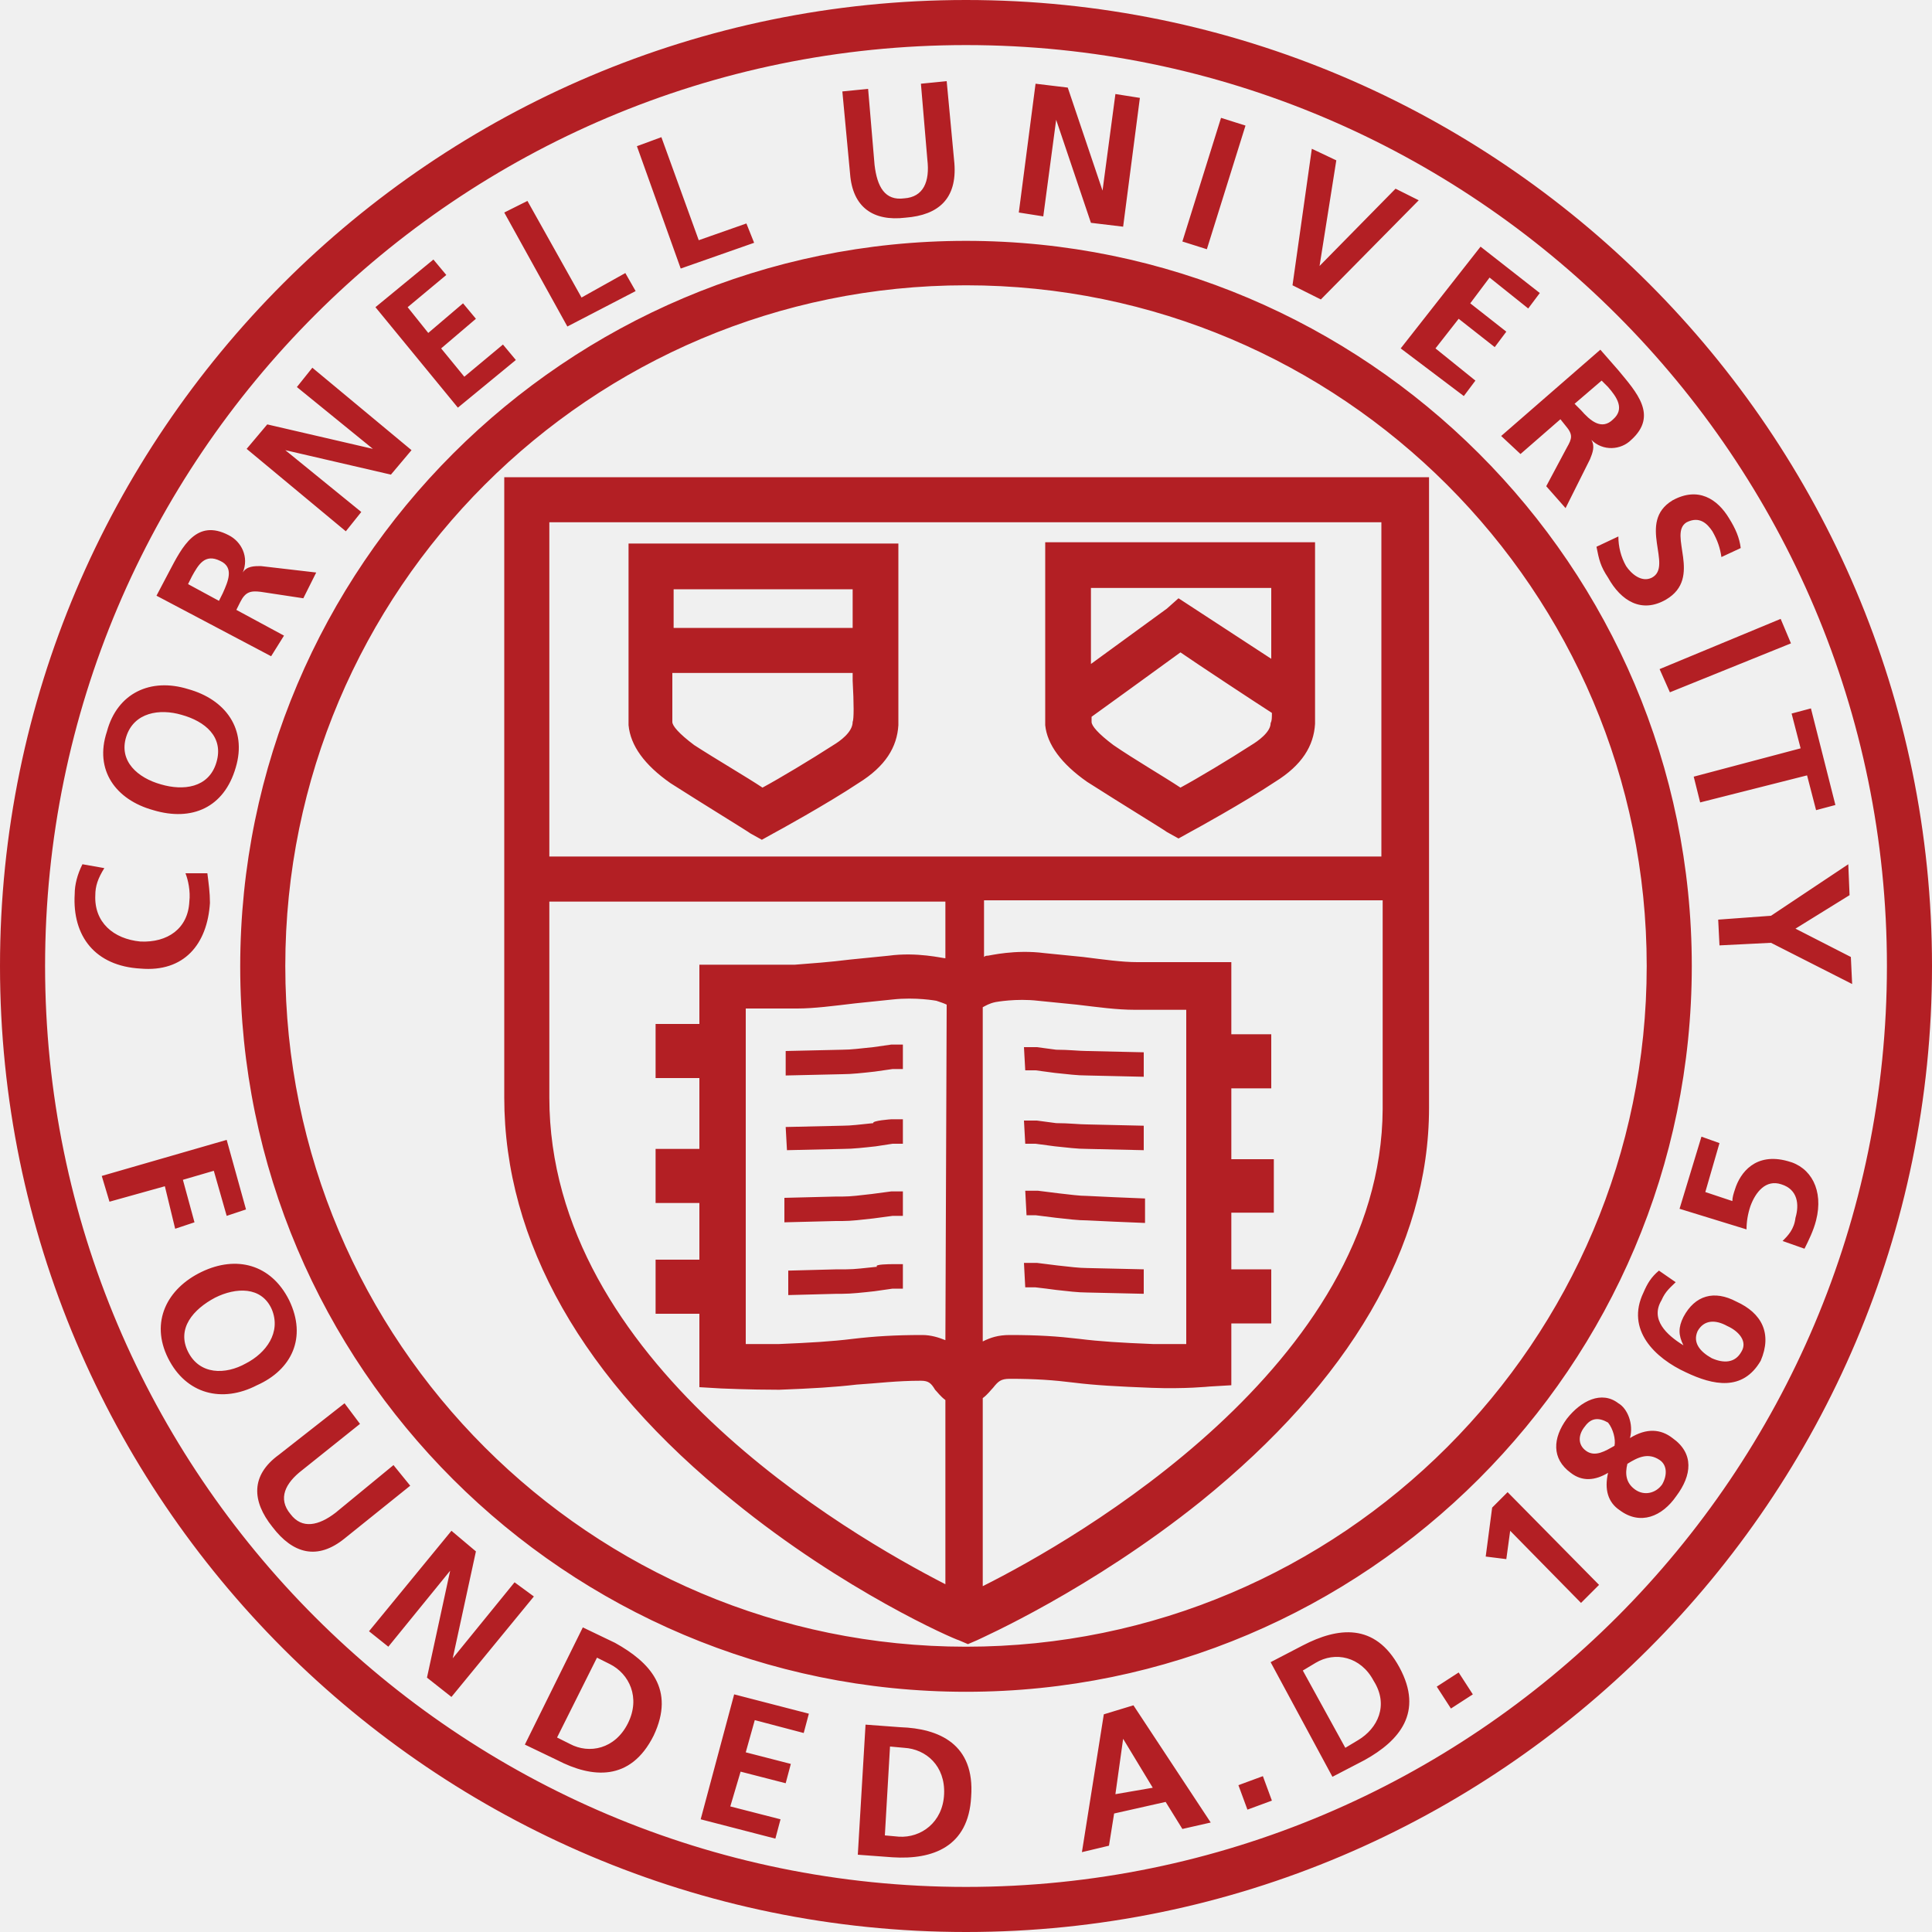
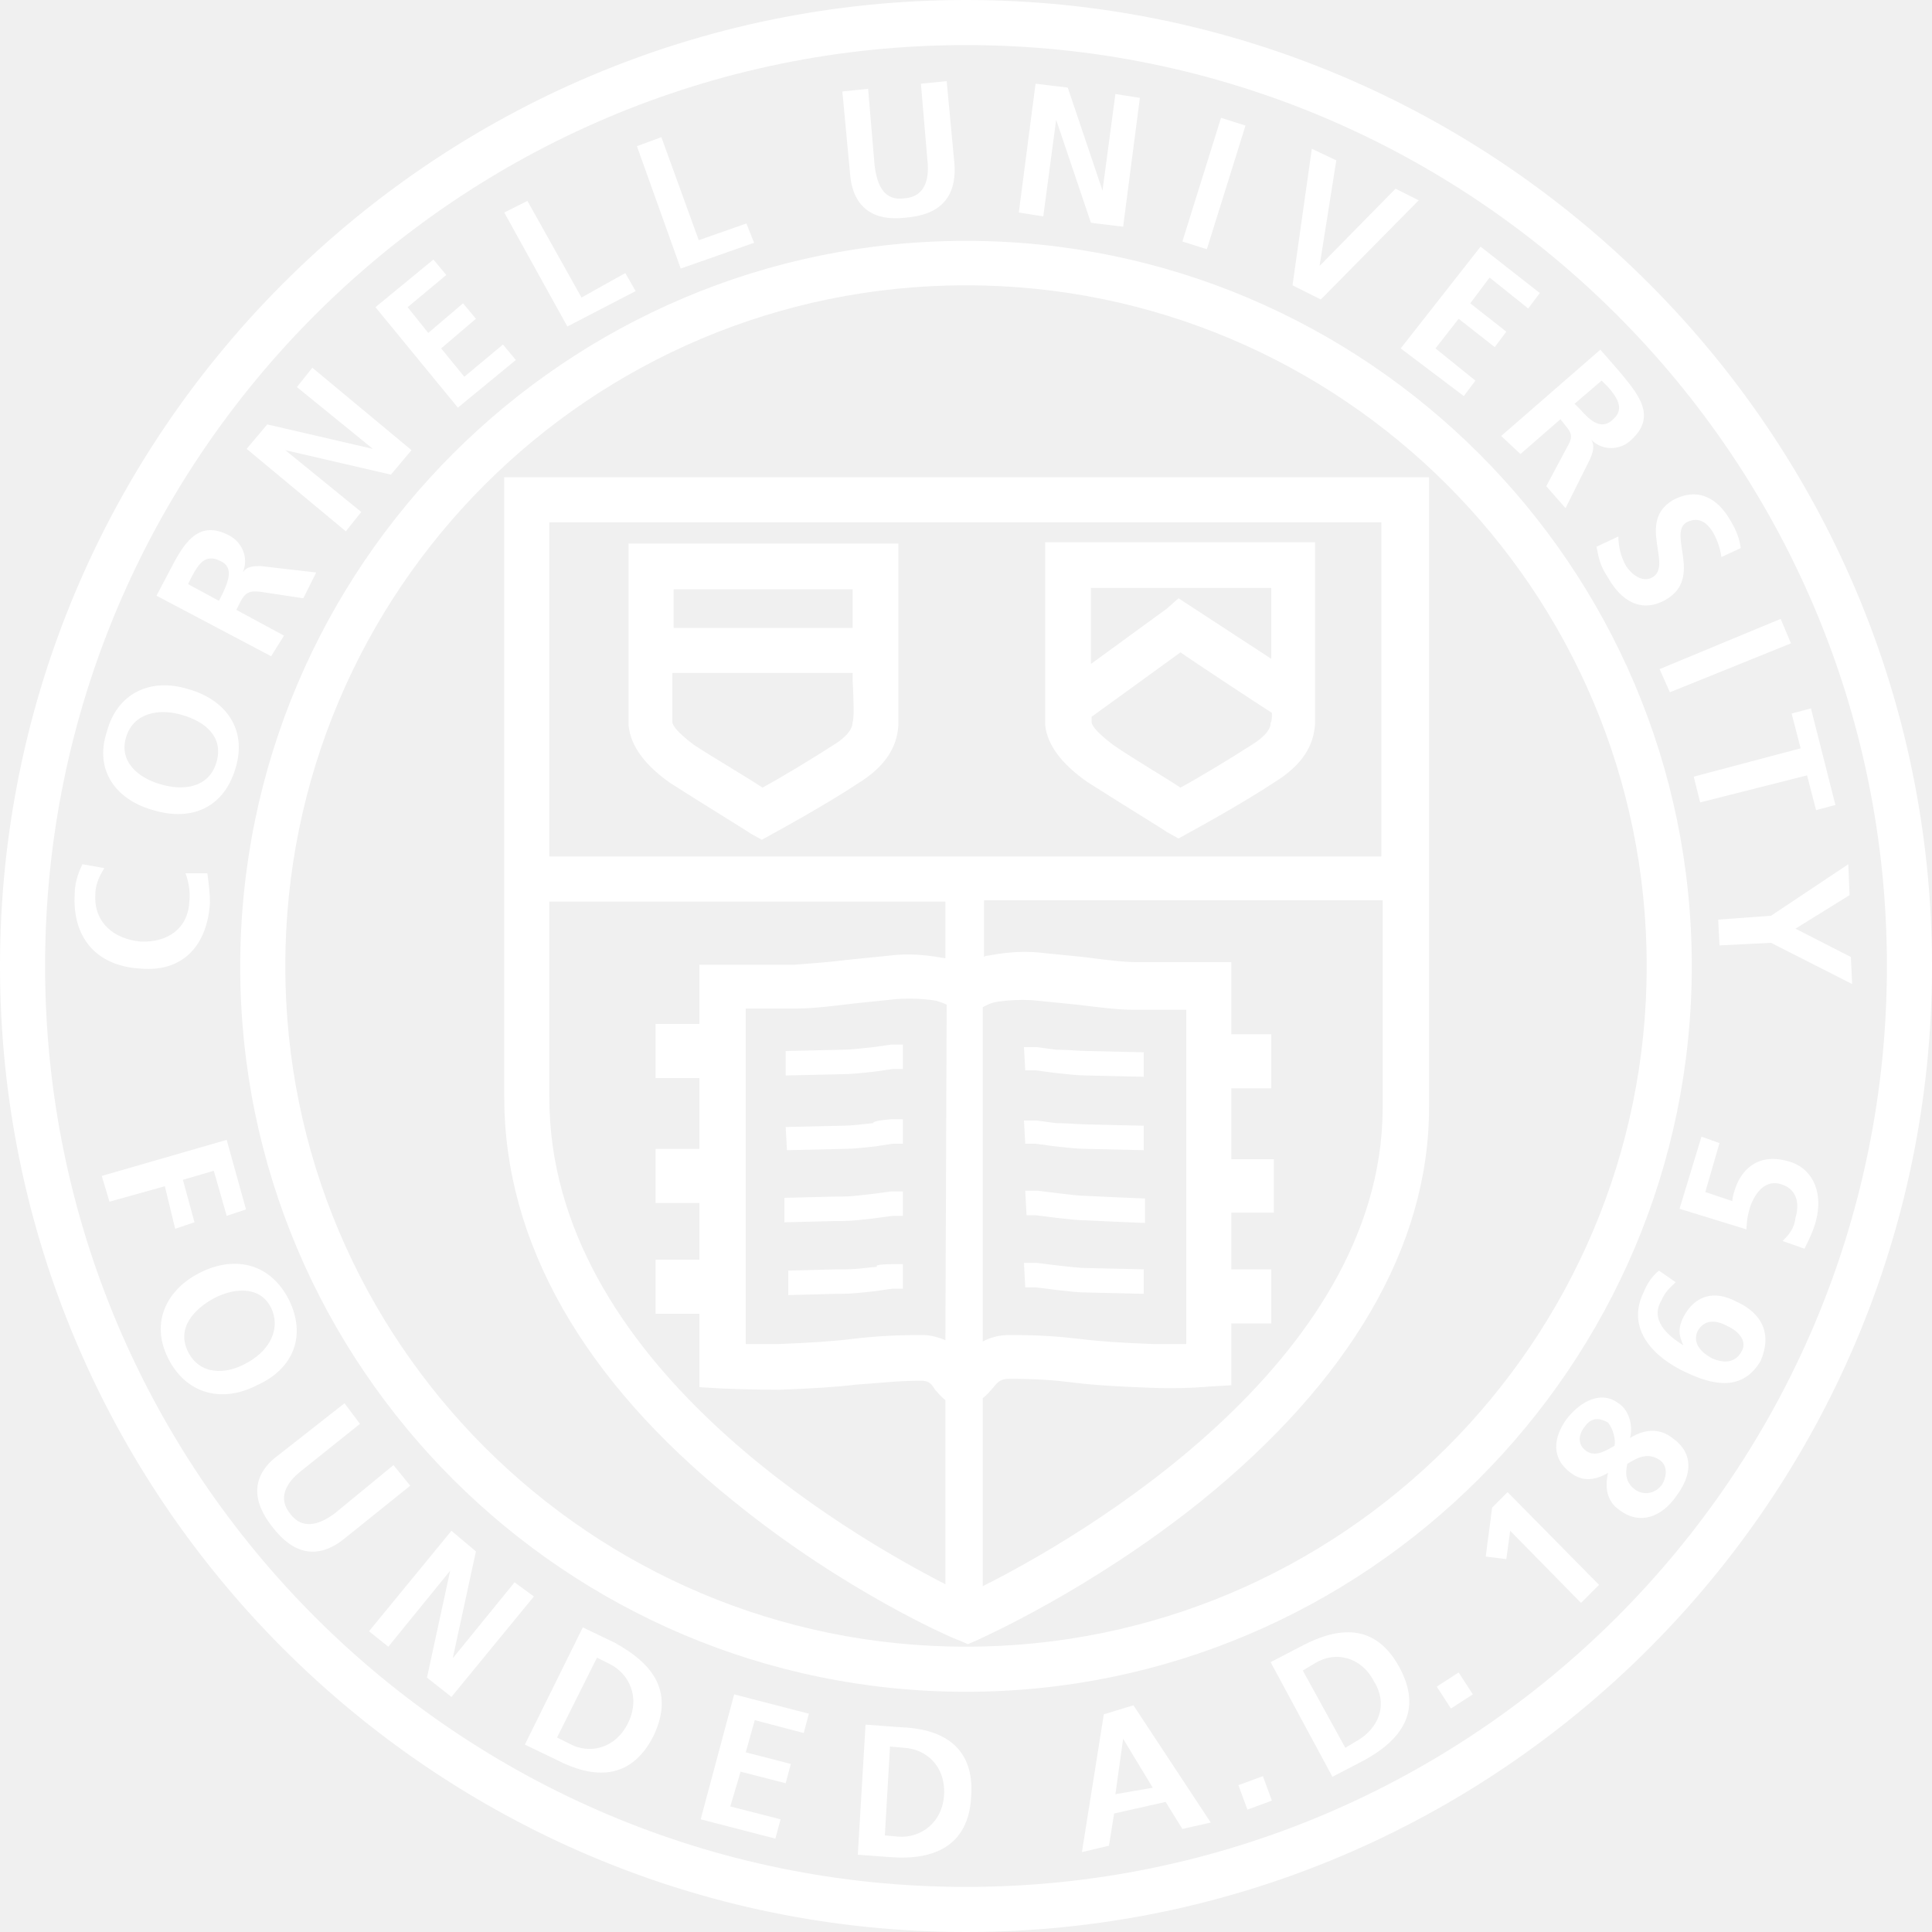
<svg xmlns="http://www.w3.org/2000/svg" version="1.1" id="katman_1" x="0px" y="0px" viewBox="0 0 300 300" style="enable-background:new 0 0 300 300;" xml:space="preserve">
  <style type="text/css">
- 	.st0{fill:#B31F24;}
+ 	.st0{fill:#FFFFFF;}
</style>
-   <path class="st0" d="M150,0C67.3,0,0,67.3,0,150s67.3,150,150,150s150-67.3,150-150S232.7,0,150,0z M150,293C71.1,293,7,228.9,7,150  S71.1,7,150,7s143,64.1,143,143S228.9,293,150,293z M150,37.4c-62.1,0-112.7,50.5-112.7,112.7S87.9,262.7,150,262.7  S262.7,212.1,262.7,150S212.1,37.4,150,37.4L150,37.4L150,37.4z M150,255.7c-58.3,0-105.7-47.3-105.7-105.7S91.7,44.3,150,44.3  S255.7,91.7,255.7,150S208.3,255.7,150,255.7L150,255.7z M78.3,74.1v96.3c0,22.4,12.2,43.9,35.6,62.7c17.2,14,34.2,21.4,35,21.6  l1.4,0.6l1.4-0.6c0.8-0.4,17.6-7.8,34.8-21.6c23-18.6,35.4-39.5,35.4-61.1V74.1H78.3z M214.5,81.1V133H85.3V81.1H214.5z   M184.2,208.7H179c-5-0.2-8.2-0.4-11.4-0.8c-3.4-0.4-6.4-0.6-10.8-0.6c-1.8,0-3,0.4-4.2,1v-51.9c0.4-0.2,1-0.6,2-0.8  c0,0,3.2-0.6,6.6-0.2l6,0.6c3.4,0.4,6.2,0.8,9,0.8h8L184.2,208.7L184.2,208.7L184.2,208.7z M146.8,208.1c-1-0.4-2.2-0.8-3.6-0.8  c-4.2,0-7.4,0.2-10.8,0.6c-3.2,0.4-6.6,0.6-11.4,0.8h-5.2v-52.1h8c2.6,0,5.6-0.4,9-0.8l5.8-0.6c3.6-0.4,6.8,0.2,6.8,0.2  c0.6,0.2,1.2,0.4,1.6,0.6L146.8,208.1L146.8,208.1L146.8,208.1z M85.3,170.4V140h61.5v8.8c-0.4,0-4.4-1-8.8-0.4l-6,0.6  c-3.2,0.4-6,0.6-8.6,0.8h-14.8v9.2h-6.8v8.4h6.8v11h-6.8v8.4h6.8v8.8h-6.8v8.4h6.8v11.4l3.4,0.2c0.2,0,4.2,0.2,9,0.2  c5.2-0.2,8.6-0.4,12-0.8c3.2-0.2,6.2-0.6,10-0.6c1.2,0,1.6,0.4,2.2,1.4c0.4,0.4,0.8,1,1.6,1.6V246  C131.8,238.3,85.3,211.5,85.3,170.4L85.3,170.4z M152.6,246.3v-29.2c0.8-0.6,1.2-1.2,1.6-1.6c0.8-1,1.2-1.4,2.6-1.4  c4,0,6.8,0.2,10,0.6s6.8,0.6,12,0.8s9-0.2,9-0.2l3.4-0.2v-9.6h6.2v-8.4h-6.2v-8.8h6.6V180h-6.6v-11h6.2v-8.4h-6.2v-11.2h-14.6  c-2.4,0-5.2-0.4-8.4-0.8l-6-0.6c-4.6-0.6-8.6,0.4-8.8,0.4s-0.4,0-0.6,0.2v-8.8h61.9v32.4C214.5,211.9,167,239.1,152.6,246.3  L152.6,246.3L152.6,246.3z M104.1,121.6c5,3.2,12.2,7.6,12.4,7.8l1.8,1l1.8-1c0.4-0.2,8.4-4.6,13.2-7.8c4.2-2.6,6-5.6,6.2-9V84.4  H97.6v28.2C97.9,115.8,100.1,118.8,104.1,121.6z M132.4,112.1c0,1.6-2,3-3,3.6c-3.4,2.2-8.4,5.2-11,6.6c-2.4-1.6-7.2-4.4-10.6-6.6  c-2.4-1.8-3.4-3-3.4-3.6v-7.6h28v1.2C132.6,109.3,132.6,111.7,132.4,112.1z M132.4,91.5v6h-27.8v-6H132.4z M168.8,121.4  c5,3.2,12.2,7.6,12.4,7.8l1.8,1l1.8-1c0.4-0.2,8.4-4.6,13.2-7.8c4.2-2.6,6-5.6,6.2-9V84.2h-41.9v28.4  C162.6,115.6,164.8,118.6,168.8,121.4z M197.3,112.3c0,1.4-2,2.8-3,3.4c-3.4,2.2-8.4,5.2-11,6.6c-2.4-1.6-7.2-4.4-10.4-6.6  c-2.4-1.8-3.4-3-3.4-3.6v-0.8c0,0,10.8-7.8,13.8-10c2.6,1.8,11.4,7.6,14.2,9.4C197.5,111.5,197.5,111.9,197.3,112.3  C197.3,112.1,197.3,112.3,197.3,112.3L197.3,112.3L197.3,112.3z M169.4,91.3h28v11L183,92.9l-1.8,1.6l-11.8,8.6V91.3  C169.4,91.3,169.4,91.3,169.4,91.3z M168.8,163.2l8.8,0.2v3.8l-8.8-0.2c-1.6,0-3-0.2-5-0.4l-3-0.4h-1.6l-0.2-3.6h2l3,0.4  C166,163,167.6,163.2,168.8,163.2L168.8,163.2z M168.8,174.6l8.8,0.2v3.8l-8.8-0.2c-1.6,0-3-0.2-5-0.4l-3-0.4h-1.6L159,174h2l3,0.4  C166,174.4,167.6,174.6,168.8,174.6L168.8,174.6z M159.4,188.7l-0.2-3.8h2l3.2,0.4c1.8,0.2,3.2,0.4,4.4,0.4l4.2,0.2l4.8,0.2v3.8  l-4.8-0.2l-4.2-0.2c-1.4,0-3-0.2-4.8-0.4l-3.2-0.4H159.4z M168.8,196.9l8.8,0.2v3.8l-8.8-0.2c-1.4,0-3-0.2-4.8-0.4  c0,0-3-0.4-3.2-0.4h-1.6l-0.2-3.8h2l3.2,0.4C166,196.7,167.6,196.9,168.8,196.9z M122,167v-3.8l8.8-0.2c1.4,0,2.8-0.2,4.8-0.4  l2.8-0.4h1.8v3.8h-1.6l-2.8,0.4c-1.8,0.2-3.6,0.4-5,0.4L122,167z M138.4,173.8h1.8v3.8h-1.6L136,178c-1.8,0.2-3.6,0.4-5,0.4  l-8.8,0.2L122,175l8.8-0.2c1.4,0,2.8-0.2,4.8-0.4C135.4,174,138.4,173.8,138.4,173.8L138.4,173.8L138.4,173.8z M138.4,185h1.8v3.8  h-1.6l-3,0.4c-1.8,0.2-3.4,0.4-4.8,0.4h-1l-8,0.2V186l8-0.2h1c1.4,0,2.8-0.2,4.6-0.4L138.4,185z M138.4,196.3h1.8v3.8h-1.6l-2.8,0.4  c-1.8,0.2-3.6,0.4-5,0.4H130l-7.6,0.2v-3.8l7.6-0.2h1.4c1.4,0,2.8-0.2,4.8-0.4C135.6,196.3,138.4,196.3,138.4,196.3L138.4,196.3  L138.4,196.3z M132,27l-1.2-12.8l4-0.4l1,11.8c0.4,3.4,1.6,5.6,4.6,5.2c3-0.2,4-2.6,3.6-6L143,13l4-0.4l1.2,12.8  c0.4,5.4-2.4,8-7.6,8.4C135.6,34.4,132.4,32.2,132,27z M71.1,63.3L58.3,47.7l9-7.4l2,2.4l-6,5l3.2,4l5.4-4.6l2,2.4l-5.4,4.6l3.6,4.4  l6-5l2,2.4C80.1,55.9,71.1,63.3,71.1,63.3z M105.7,41.7l-6.8-19l3.8-1.4l5.8,16l7.4-2.6l1.2,3L105.7,41.7z M162,33.6l-3.8-0.6  l2.6-20l5,0.6l5.4,16l2-15l3.8,0.6l-2.6,20l-5-0.6l-5.4-16C164,18.6,162,33.6,162,33.6z M53.7,82.5L38.3,69.7l3.2-3.8l16.4,3.8  l-11.8-9.6l2.4-3l15.4,12.8l-3.2,3.8l-16.4-3.8l11.8,9.6C56.1,79.5,53.7,82.5,53.7,82.5z M44.1,98.7l-7.4-4l0.6-1.2  c0.8-1.6,1.6-1.8,3.2-1.6l6.6,1l2-4l-8.6-1c-1,0-2.2,0-2.8,1c1-2.4-0.2-4.8-2.2-5.8c-5-2.6-7.2,1.8-9.2,5.6l-2,3.8l17.8,9.4  C42.1,101.9,44.1,98.7,44.1,98.7z M34.6,92.1L34,93.3l-4.8-2.6l0.6-1.2c1-1.8,2-3.6,4.4-2.4C36.4,88.1,35.4,90.3,34.6,92.1z   M257.7,103.9l18.8-7.8l1.6,3.8l-18.8,7.6L257.7,103.9z M187.4,38.7l-3.8-1.2l6-19.2l3.8,1.2L187.4,38.7z M279.6,116.2l-1.4-5.4  l3-0.8l3.8,15l-3,0.8l-1.4-5.4l-16.6,4.2l-1-4C263,120.6,279.6,116.2,279.6,116.2z M275,142.2l12-8l0.2,4.8l-8.4,5.2l8.6,4.4  l0.2,4.2l-12.6-6.4l-8,0.4l-0.2-4L275,142.2L275,142.2L275,142.2z M256.5,89.7c3.4-1.8-2.4-8.6,3.2-12c4-2.2,7-0.2,8.8,2.8  c1,1.6,1.6,3,1.8,4.6l-3,1.4c-0.2-1.4-0.6-2.6-1.4-4c-0.8-1.2-2-2.4-4-1.4c-3,1.8,2.6,8.6-3.2,12c-3.8,2.2-7,0.2-9-3.4  c-1.2-1.8-1.4-2.8-1.8-4.8l3.4-1.6c0,1.6,0.4,3.2,1.2,4.6C253.3,89.1,254.9,90.5,256.5,89.7L256.5,89.7L256.5,89.7z M236.1,70.5  l6.2-5.4l0.8,1c1.2,1.4,1,2,0.2,3.4l-3.2,6l3,3.4l3.8-7.6c0.4-1,0.8-2,0.2-3c1.8,1.8,4.6,1.6,6.2,0c4.2-3.8,0.8-7.4-2-10.8l-2.8-3.2  l-15.4,13.4C233.1,67.7,236.1,70.5,236.1,70.5z M248.7,59.1l1,1c1.4,1.6,2.6,3.4,0.8,5c-1.8,1.8-3.6,0.2-5-1.4l-1-1L248.7,59.1z   M205.1,46.5l-4.4-2.2l3-21.2l3.8,1.8l-2.6,16.4l11.8-12l3.6,1.8L205.1,46.5L205.1,46.5L205.1,46.5z M217.5,54.1l12.4-15.8l9.2,7.2  l-1.8,2.4l-6-4.8l-3,4l5.6,4.4l-1.8,2.4l-5.6-4.4l-3.6,4.6l6.2,5l-1.8,2.4L217.5,54.1L217.5,54.1L217.5,54.1z M88.1,50.7L78.3,33  l3.6-1.8l8.4,15l6.8-3.8l1.6,2.8L88.1,50.7z M196.1,275.8l1.4,3.8l-3.8,1.4l-1.4-3.8L196.1,275.8z M171.4,266.2l-3.4,21.4l4.2-1  l0.8-5l8-1.8l2.6,4.2l4.4-1l-12-18.2L171.4,266.2z M173.2,278.6l1.2-8.6l4.6,7.6L173.2,278.6z M259.7,223.3c-1.8-1.4-4-1.6-6.6,0  c0.6-2.2-0.4-4.6-1.8-5.4c-2.6-2-5.8-0.4-8,2.4c-2.2,3-2.4,6.2,0.6,8.4c1.8,1.4,3.8,1.2,5.8,0c-0.6,2.6,0,4.6,1.8,5.8  c3.2,2.4,6.6,1,8.8-2.2C262.7,229.1,263.1,225.7,259.7,223.3L259.7,223.3z M250.7,224.5c-1.4,0.8-3,1.8-4.4,0.8s-1.2-2.6-0.2-3.8  c1-1.4,2.2-1.4,3.6-0.6C250.5,221.9,250.9,223.5,250.7,224.5L250.7,224.5L250.7,224.5z M258.1,230.5c-1,1.4-2.8,1.8-4.2,0.8  s-1.6-2.4-1.2-4c1.6-1,3.2-1.8,5-0.6C258.9,227.5,258.9,229.1,258.1,230.5L258.1,230.5z M139.8,268.2l-5.4-0.4l-1.2,20.2l5.4,0.4  c6.2,0.4,11.8-1.6,12.2-9.4C151.4,270.8,145.8,268.4,139.8,268.2L139.8,268.2L139.8,268.2z M146.6,278.6c-0.2,4.4-3.6,6.8-7,6.6  l-2.2-0.2l0.8-13.8l2.2,0.2C143.8,271.6,146.8,274.2,146.6,278.6L146.6,278.6L146.6,278.6z M23.8,125.8c6,1.8,11-0.4,12.8-6.6  c1.8-6-1.6-10.6-7.4-12.2c-5.8-1.8-11,0.6-12.6,6.6C14.6,119.6,18,124.2,23.8,125.8z M19.6,114.4c1.2-3.8,5.2-4.4,8.6-3.4  c3.6,1,6.6,3.4,5.4,7.4s-5.2,4.4-8.6,3.4C21.4,120.8,18.4,118.2,19.6,114.4z M202.3,255.5l-5,2.6l9.6,17.8l5-2.6  c5.4-3,9.2-7.4,5.4-14.4S207.7,252.7,202.3,255.5L202.3,255.5z M210.9,270.2l-2,1.2l-6.6-12l2-1.2c3-1.8,7-1,9,2.8  C215.7,264.8,213.9,268.4,210.9,270.2z M114,263.1l11.6,3l-0.8,3l-7.6-2l-1.4,5l7,1.8l-0.8,3l-7-1.8l-1.6,5.4l7.8,2l-0.8,3l-11.6-3  C108.8,282.5,114,263.1,114,263.1z M226.5,259.7l2.2,3.4l-3.4,2.2l-2.2-3.4L226.5,259.7z M234.1,231.7l14.2,14.4l-2.8,2.8l-11-11.2  l-0.6,4.4l-3.2-0.4l1-7.6L234.1,231.7L234.1,231.7L234.1,231.7z M25.6,184.2l-8.6,2.4l-1.2-4l19.4-5.6l3,10.8l-3,1l-2-7l-4.8,1.4  l1.8,6.6l-3,1L25.6,184.2L25.6,184.2L25.6,184.2z M282,189.5c-0.4,1.6-1.2,3.2-1.8,4.4l-3.4-1.2c0.8-0.8,1.8-1.8,2-3.6  c0.6-2,0.4-4.4-2.2-5.2c-2.4-0.8-4,1.2-4.8,3.4c-0.4,1.2-0.6,2.4-0.6,3.6l-10.4-3.2l3.4-11.2l2.8,1l-2.2,7.6l4.2,1.4  c0-0.6,0.2-1.2,0.4-1.8c0.8-2.6,3.2-5.8,8.2-4.4C281.2,181.2,283.2,184.8,282,189.5L282,189.5z M21.8,150.4c-7-0.4-10.6-5-10.2-11.6  c0-1.4,0.4-3,1.2-4.6l3.4,0.6c-1,1.6-1.4,2.8-1.4,4.2c-0.2,4.2,2.8,6.8,7,7.2c4.2,0.2,7.4-2,7.6-6.2c0.2-1.6-0.2-3.4-0.6-4.4h3.4  c0.2,1.6,0.4,3,0.4,4.6C32.2,146.6,28.6,151,21.8,150.4C21.8,150.4,21.8,150.4,21.8,150.4z M44.9,201.9c-2.8-5.6-8.2-7-13.6-4.4  s-8,7.8-5.2,13.4c2.8,5.6,8.4,7,13.8,4.2C45.3,212.7,47.7,207.7,44.9,201.9L44.9,201.9z M38.2,211.7c-3.2,1.8-7.2,1.8-9-1.8  s0.8-6.6,4.2-8.4c3.2-1.6,7.2-1.8,8.8,1.8C43.7,206.9,41.3,210.1,38.2,211.7L38.2,211.7z M269.6,202.1c-3.4-1.8-6.4-1-8.2,2.4  c-0.8,1.6-0.8,2.8,0,4.4c-2.6-1.6-5.2-4-3.4-7c0.6-1.4,1.4-2,2.2-2.8l-2.6-1.8c-1.2,1-1.8,2-2.4,3.4c-2.8,5.8,1.8,10.2,6.6,12.4  c4.2,2,8.8,3,11.6-1.8C275.2,207.1,273.6,203.9,269.6,202.1L269.6,202.1L269.6,202.1z M270.4,209.9c-1,1.8-2.8,1.8-4.6,1  c-1.8-1-3-2.4-2.2-4.2c1-1.8,2.8-1.8,4.6-0.8C270,206.7,271.4,208.3,270.4,209.9z M63.7,230.7l-10.2,8.2c-4.2,3.4-8,2.4-11.2-1.8  c-3.2-4-3.4-8,1-11.2l10.2-8l2.4,3.2l-9,7.2c-2.6,2-3.8,4.4-1.8,6.8c1.8,2.4,4.4,1.8,7-0.2l9-7.4L63.7,230.7z M95.5,255.1l-5-2.4  l-9,18.2l5,2.4c5.4,2.8,11.4,3.4,15-3.8C104.9,262.3,100.9,258.1,95.5,255.1L95.5,255.1L95.5,255.1z M97.5,267.6c-2,4-6,4.8-9,3.2  l-2-1l6.2-12.4l2,1C97.7,259.9,99.5,263.6,97.5,267.6L97.5,267.6L97.5,267.6z M82.9,247.9l-12.8,15.6l-3.8-3l3.6-16.6l-9.6,11.8  l-3-2.4l12.8-15.6l3.8,3.2l-3.6,16.6l9.6-11.8L82.9,247.9L82.9,247.9L82.9,247.9z" />
+   <path class="st0" d="M150,0C67.3,0,0,67.3,0,150s67.3,150,150,150s150-67.3,150-150S232.7,0,150,0z M150,293C71.1,293,7,228.9,7,150  S71.1,7,150,7s143,64.1,143,143S228.9,293,150,293z M150,37.4c-62.1,0-112.7,50.5-112.7,112.7S87.9,262.7,150,262.7  S262.7,212.1,262.7,150S212.1,37.4,150,37.4L150,37.4z M150,255.7c-58.3,0-105.7-47.3-105.7-105.7S91.7,44.3,150,44.3  S255.7,91.7,255.7,150S208.3,255.7,150,255.7L150,255.7z M78.3,74.1v96.3c0,22.4,12.2,43.9,35.6,62.7c17.2,14,34.2,21.4,35,21.6  l1.4,0.6l1.4-0.6c0.8-0.4,17.6-7.8,34.8-21.6c23-18.6,35.4-39.5,35.4-61.1V74.1H78.3z M214.5,81.1V133H85.3V81.1H214.5z   M184.2,208.7H179c-5-0.2-8.2-0.4-11.4-0.8c-3.4-0.4-6.4-0.6-10.8-0.6c-1.8,0-3,0.4-4.2,1v-51.9c0.4-0.2,1-0.6,2-0.8  c0,0,3.2-0.6,6.6-0.2l6,0.6c3.4,0.4,6.2,0.8,9,0.8h8L184.2,208.7L184.2,208.7z M146.8,208.1c-1-0.4-2.2-0.8-3.6-0.8  c-4.2,0-7.4,0.2-10.8,0.6c-3.2,0.4-6.6,0.6-11.4,0.8h-5.2v-52.1h8c2.6,0,5.6-0.4,9-0.8l5.8-0.6c3.6-0.4,6.8,0.2,6.8,0.2  c0.6,0.2,1.2,0.4,1.6,0.6L146.8,208.1L146.8,208.1z M85.3,170.4V140h61.5v8.8c-0.4,0-4.4-1-8.8-0.4l-6,0.6c-3.2,0.4-6,0.6-8.6,0.8  h-14.8v9.2h-6.8v8.4h6.8v11h-6.8v8.4h6.8v8.8h-6.8v8.4h6.8v11.4l3.4,0.2c0.2,0,4.2,0.2,9,0.2c5.2-0.2,8.6-0.4,12-0.8  c3.2-0.2,6.2-0.6,10-0.6c1.2,0,1.6,0.4,2.2,1.4c0.4,0.4,0.8,1,1.6,1.6V246C131.8,238.3,85.3,211.5,85.3,170.4L85.3,170.4z   M152.6,246.3v-29.2c0.8-0.6,1.2-1.2,1.6-1.6c0.8-1,1.2-1.4,2.6-1.4c4,0,6.8,0.2,10,0.6s6.8,0.6,12,0.8s9-0.2,9-0.2l3.4-0.2v-9.6  h6.2v-8.4h-6.2v-8.8h6.6V180h-6.6v-11h6.2v-8.4h-6.2v-11.2h-14.6c-2.4,0-5.2-0.4-8.4-0.8l-6-0.6c-4.6-0.6-8.6,0.4-8.8,0.4  s-0.4,0-0.6,0.2v-8.8h61.9v32.4C214.5,211.9,167,239.1,152.6,246.3L152.6,246.3L152.6,246.3z M104.1,121.6c5,3.2,12.2,7.6,12.4,7.8  l1.8,1l1.8-1c0.4-0.2,8.4-4.6,13.2-7.8c4.2-2.6,6-5.6,6.2-9V84.4H97.6v28.2C97.9,115.8,100.1,118.8,104.1,121.6z M132.4,112.1  c0,1.6-2,3-3,3.6c-3.4,2.2-8.4,5.2-11,6.6c-2.4-1.6-7.2-4.4-10.6-6.6c-2.4-1.8-3.4-3-3.4-3.6v-7.6h28v1.2  C132.6,109.3,132.6,111.7,132.4,112.1z M132.4,91.5v6h-27.8v-6H132.4z M168.8,121.4c5,3.2,12.2,7.6,12.4,7.8l1.8,1l1.8-1  c0.4-0.2,8.4-4.6,13.2-7.8c4.2-2.6,6-5.6,6.2-9V84.2h-41.9v28.4C162.6,115.6,164.8,118.6,168.8,121.4z M197.3,112.3  c0,1.4-2,2.8-3,3.4c-3.4,2.2-8.4,5.2-11,6.6c-2.4-1.6-7.2-4.4-10.4-6.6c-2.4-1.8-3.4-3-3.4-3.6v-0.8c0,0,10.8-7.8,13.8-10  c2.6,1.8,11.4,7.6,14.2,9.4C197.5,111.5,197.5,111.9,197.3,112.3C197.3,112.1,197.3,112.3,197.3,112.3L197.3,112.3z M169.4,91.3h28  v11L183,92.9l-1.8,1.6l-11.8,8.6v-3.2C169.4,96.9,169.4,93.9,169.4,91.3L169.4,91.3z M168.8,163.2l8.8,0.2v3.8l-8.8-0.2  c-1.6,0-3-0.2-5-0.4l-3-0.4h-1.6l-0.2-3.6h2l3,0.4C166,163,167.6,163.2,168.8,163.2L168.8,163.2z M168.8,174.6l8.8,0.2v3.8l-8.8-0.2  c-1.6,0-3-0.2-5-0.4l-3-0.4h-1.6L159,174h2l3,0.4C166,174.4,167.6,174.6,168.8,174.6L168.8,174.6z M159.4,188.7l-0.2-3.8h2l3.2,0.4  c1.8,0.2,3.2,0.4,4.4,0.4l4.2,0.2l4.8,0.2v3.8l-4.8-0.2l-4.2-0.2c-1.4,0-3-0.2-4.8-0.4l-3.2-0.4H159.4z M168.8,196.9l8.8,0.2v3.8  l-8.8-0.2c-1.4,0-3-0.2-4.8-0.4c0,0-3-0.4-3.2-0.4h-1.6l-0.2-3.8h2l3.2,0.4C166,196.7,167.6,196.9,168.8,196.9z M122,167v-3.8  l8.8-0.2c1.4,0,2.8-0.2,4.8-0.4l2.8-0.4h1.8v3.8h-1.6l-2.8,0.4c-1.8,0.2-3.6,0.4-5,0.4L122,167z M138.4,173.8h1.8v3.8h-1.6L136,178  c-1.8,0.2-3.6,0.4-5,0.4l-8.8,0.2L122,175l8.8-0.2c1.4,0,2.8-0.2,4.8-0.4C135.4,174,138.4,173.8,138.4,173.8L138.4,173.8  L138.4,173.8z M138.4,185h1.8v3.8h-1.6l-3,0.4c-1.8,0.2-3.4,0.4-4.8,0.4h-1l-8,0.2V186l8-0.2h1c1.4,0,2.8-0.2,4.6-0.4L138.4,185z   M138.4,196.3h1.8v3.8h-1.6l-2.8,0.4c-1.8,0.2-3.6,0.4-5,0.4H130l-7.6,0.2v-3.8l7.6-0.2h1.4c1.4,0,2.8-0.2,4.8-0.4  C135.6,196.3,138.4,196.3,138.4,196.3L138.4,196.3L138.4,196.3z M132,27l-1.2-12.8l4-0.4l1,11.8c0.4,3.4,1.6,5.6,4.6,5.2  c3-0.2,4-2.6,3.6-6L143,13l4-0.4l1.2,12.8c0.4,5.4-2.4,8-7.6,8.4C135.6,34.4,132.4,32.2,132,27z M71.1,63.3L58.3,47.7l9-7.4l2,2.4  l-6,5l3.2,4l5.4-4.6l2,2.4l-5.4,4.6l3.6,4.4l6-5l2,2.4C80.1,55.9,71.1,63.3,71.1,63.3z M105.7,41.7l-6.8-19l3.8-1.4l5.8,16l7.4-2.6  l1.2,3L105.7,41.7z M162,33.6l-3.8-0.6l2.6-20l5,0.6l5.4,16l2-15l3.8,0.6l-2.6,20l-5-0.6l-5.4-16C164,18.6,162,33.6,162,33.6z   M53.7,82.5L38.3,69.7l3.2-3.8l16.4,3.8l-11.8-9.6l2.4-3l15.4,12.8l-3.2,3.8l-16.4-3.8l11.8,9.6C56.1,79.5,53.7,82.5,53.7,82.5z   M44.1,98.7l-7.4-4l0.6-1.2c0.8-1.6,1.6-1.8,3.2-1.6l6.6,1l2-4l-8.6-1c-1,0-2.2,0-2.8,1c1-2.4-0.2-4.8-2.2-5.8  c-5-2.6-7.2,1.8-9.2,5.6l-2,3.8l17.8,9.4C42.1,101.9,44.1,98.7,44.1,98.7z M34.6,92.1L34,93.3l-4.8-2.6l0.6-1.2c1-1.8,2-3.6,4.4-2.4  C36.4,88.1,35.4,90.3,34.6,92.1z M257.7,103.9l18.8-7.8l1.6,3.8l-18.8,7.6L257.7,103.9z M187.4,38.7l-3.8-1.2l6-19.2l3.8,1.2  L187.4,38.7z M279.6,116.2l-1.4-5.4l3-0.8l3.8,15l-3,0.8l-1.4-5.4l-16.6,4.2l-1-4C263,120.6,279.6,116.2,279.6,116.2z M275,142.2  l12-8l0.2,4.8l-8.4,5.2l8.6,4.4l0.2,4.2l-12.6-6.4l-8,0.4l-0.2-4L275,142.2L275,142.2z M256.5,89.7c3.4-1.8-2.4-8.6,3.2-12  c4-2.2,7-0.2,8.8,2.8c1,1.6,1.6,3,1.8,4.6l-3,1.4c-0.2-1.4-0.6-2.6-1.4-4c-0.8-1.2-2-2.4-4-1.4c-3,1.8,2.6,8.6-3.2,12  c-3.8,2.2-7,0.2-9-3.4c-1.2-1.8-1.4-2.8-1.8-4.8l3.4-1.6c0,1.6,0.4,3.2,1.2,4.6C253.3,89.1,254.9,90.5,256.5,89.7L256.5,89.7  L256.5,89.7z M236.1,70.5l6.2-5.4l0.8,1c1.2,1.4,1,2,0.2,3.4l-3.2,6l3,3.4l3.8-7.6c0.4-1,0.8-2,0.2-3c1.8,1.8,4.6,1.6,6.2,0  c4.2-3.8,0.8-7.4-2-10.8l-2.8-3.2l-15.4,13.4C233.1,67.7,236.1,70.5,236.1,70.5z M248.7,59.1l1,1c1.4,1.6,2.6,3.4,0.8,5  c-1.8,1.8-3.6,0.2-5-1.4l-1-1L248.7,59.1z M205.1,46.5l-4.4-2.2l3-21.2l3.8,1.8l-2.6,16.4l11.8-12l3.6,1.8L205.1,46.5L205.1,46.5z   M217.5,54.1l12.4-15.8l9.2,7.2l-1.8,2.4l-6-4.8l-3,4l5.6,4.4l-1.8,2.4l-5.6-4.4l-3.6,4.6l6.2,5l-1.8,2.4L217.5,54.1L217.5,54.1z   M88.1,50.7L78.3,33l3.6-1.8l8.4,15l6.8-3.8l1.6,2.8L88.1,50.7z M196.1,275.8l1.4,3.8l-3.8,1.4l-1.4-3.8L196.1,275.8z M171.4,266.2  l-3.4,21.4l4.2-1l0.8-5l8-1.8l2.6,4.2l4.4-1l-12-18.2L171.4,266.2z M173.2,278.6l1.2-8.6l4.6,7.6L173.2,278.6z M259.7,223.3  c-1.8-1.4-4-1.6-6.6,0c0.6-2.2-0.4-4.6-1.8-5.4c-2.6-2-5.8-0.4-8,2.4c-2.2,3-2.4,6.2,0.6,8.4c1.8,1.4,3.8,1.2,5.8,0  c-0.6,2.6,0,4.6,1.8,5.8c3.2,2.4,6.6,1,8.8-2.2C262.7,229.1,263.1,225.7,259.7,223.3L259.7,223.3z M250.7,224.5  c-1.4,0.8-3,1.8-4.4,0.8s-1.2-2.6-0.2-3.8c1-1.4,2.2-1.4,3.6-0.6C250.5,221.9,250.9,223.5,250.7,224.5L250.7,224.5z M258.1,230.5  c-1,1.4-2.8,1.8-4.2,0.8s-1.6-2.4-1.2-4c1.6-1,3.2-1.8,5-0.6C258.9,227.5,258.9,229.1,258.1,230.5L258.1,230.5z M139.8,268.2  l-5.4-0.4l-1.2,20.2l5.4,0.4c6.2,0.4,11.8-1.6,12.2-9.4C151.4,270.8,145.8,268.4,139.8,268.2L139.8,268.2z M146.6,278.6  c-0.2,4.4-3.6,6.8-7,6.6l-2.2-0.2l0.8-13.8l2.2,0.2C143.8,271.6,146.8,274.2,146.6,278.6L146.6,278.6z M23.8,125.8  c6,1.8,11-0.4,12.8-6.6c1.8-6-1.6-10.6-7.4-12.2c-5.8-1.8-11,0.6-12.6,6.6C14.6,119.6,18,124.2,23.8,125.8z M19.6,114.4  c1.2-3.8,5.2-4.4,8.6-3.4c3.6,1,6.6,3.4,5.4,7.4s-5.2,4.4-8.6,3.4C21.4,120.8,18.4,118.2,19.6,114.4z M202.3,255.5l-5,2.6l9.6,17.8  l5-2.6c5.4-3,9.2-7.4,5.4-14.4S207.7,252.7,202.3,255.5L202.3,255.5z M210.9,270.2l-2,1.2l-6.6-12l2-1.2c3-1.8,7-1,9,2.8  C215.7,264.8,213.9,268.4,210.9,270.2z M114,263.1l11.6,3l-0.8,3l-7.6-2l-1.4,5l7,1.8l-0.8,3l-7-1.8l-1.6,5.4l7.8,2l-0.8,3l-11.6-3  C108.8,282.5,114,263.1,114,263.1z M226.5,259.7l2.2,3.4l-3.4,2.2l-2.2-3.4L226.5,259.7z M234.1,231.7l14.2,14.4l-2.8,2.8l-11-11.2  l-0.6,4.4l-3.2-0.4l1-7.6L234.1,231.7L234.1,231.7z M25.6,184.2l-8.6,2.4l-1.2-4l19.4-5.6l3,10.8l-3,1l-2-7l-4.8,1.4l1.8,6.6l-3,1  L25.6,184.2L25.6,184.2z M282,189.5c-0.4,1.6-1.2,3.2-1.8,4.4l-3.4-1.2c0.8-0.8,1.8-1.8,2-3.6c0.6-2,0.4-4.4-2.2-5.2  c-2.4-0.8-4,1.2-4.8,3.4c-0.4,1.2-0.6,2.4-0.6,3.6l-10.4-3.2l3.4-11.2l2.8,1l-2.2,7.6l4.2,1.4c0-0.6,0.2-1.2,0.4-1.8  c0.8-2.6,3.2-5.8,8.2-4.4C281.2,181.2,283.2,184.8,282,189.5L282,189.5z M21.8,150.4c-7-0.4-10.6-5-10.2-11.6c0-1.4,0.4-3,1.2-4.6  l3.4,0.6c-1,1.6-1.4,2.8-1.4,4.2c-0.2,4.2,2.8,6.8,7,7.2c4.2,0.2,7.4-2,7.6-6.2c0.2-1.6-0.2-3.4-0.6-4.4h3.4c0.2,1.6,0.4,3,0.4,4.6  C32.2,146.6,28.6,151,21.8,150.4C21.8,150.4,21.8,150.4,21.8,150.4z M44.9,201.9c-2.8-5.6-8.2-7-13.6-4.4s-8,7.8-5.2,13.4  c2.8,5.6,8.4,7,13.8,4.2C45.3,212.7,47.7,207.7,44.9,201.9L44.9,201.9z M38.2,211.7c-3.2,1.8-7.2,1.8-9-1.8s0.8-6.6,4.2-8.4  c3.2-1.6,7.2-1.8,8.8,1.8C43.7,206.9,41.3,210.1,38.2,211.7L38.2,211.7z M269.6,202.1c-3.4-1.8-6.4-1-8.2,2.4  c-0.8,1.6-0.8,2.8,0,4.4c-2.6-1.6-5.2-4-3.4-7c0.6-1.4,1.4-2,2.2-2.8l-2.6-1.8c-1.2,1-1.8,2-2.4,3.4c-2.8,5.8,1.8,10.2,6.6,12.4  c4.2,2,8.8,3,11.6-1.8C275.2,207.1,273.6,203.9,269.6,202.1L269.6,202.1L269.6,202.1z M270.4,209.9c-1,1.8-2.8,1.8-4.6,1  c-1.8-1-3-2.4-2.2-4.2c1-1.8,2.8-1.8,4.6-0.8C270,206.7,271.4,208.3,270.4,209.9z M63.7,230.7l-10.2,8.2c-4.2,3.4-8,2.4-11.2-1.8  c-3.2-4-3.4-8,1-11.2l10.2-8l2.4,3.2l-9,7.2c-2.6,2-3.8,4.4-1.8,6.8c1.8,2.4,4.4,1.8,7-0.2l9-7.4L63.7,230.7z M95.5,255.1l-5-2.4  l-9,18.2l5,2.4c5.4,2.8,11.4,3.4,15-3.8C104.9,262.3,100.9,258.1,95.5,255.1L95.5,255.1L95.5,255.1z M97.5,267.6c-2,4-6,4.8-9,3.2  l-2-1l6.2-12.4l2,1C97.7,259.9,99.5,263.6,97.5,267.6L97.5,267.6z M82.9,247.9l-12.8,15.6l-3.8-3l3.6-16.6l-9.6,11.8l-3-2.4  l12.8-15.6l3.8,3.2l-3.6,16.6l9.6-11.8L82.9,247.9L82.9,247.9z" />
</svg>
